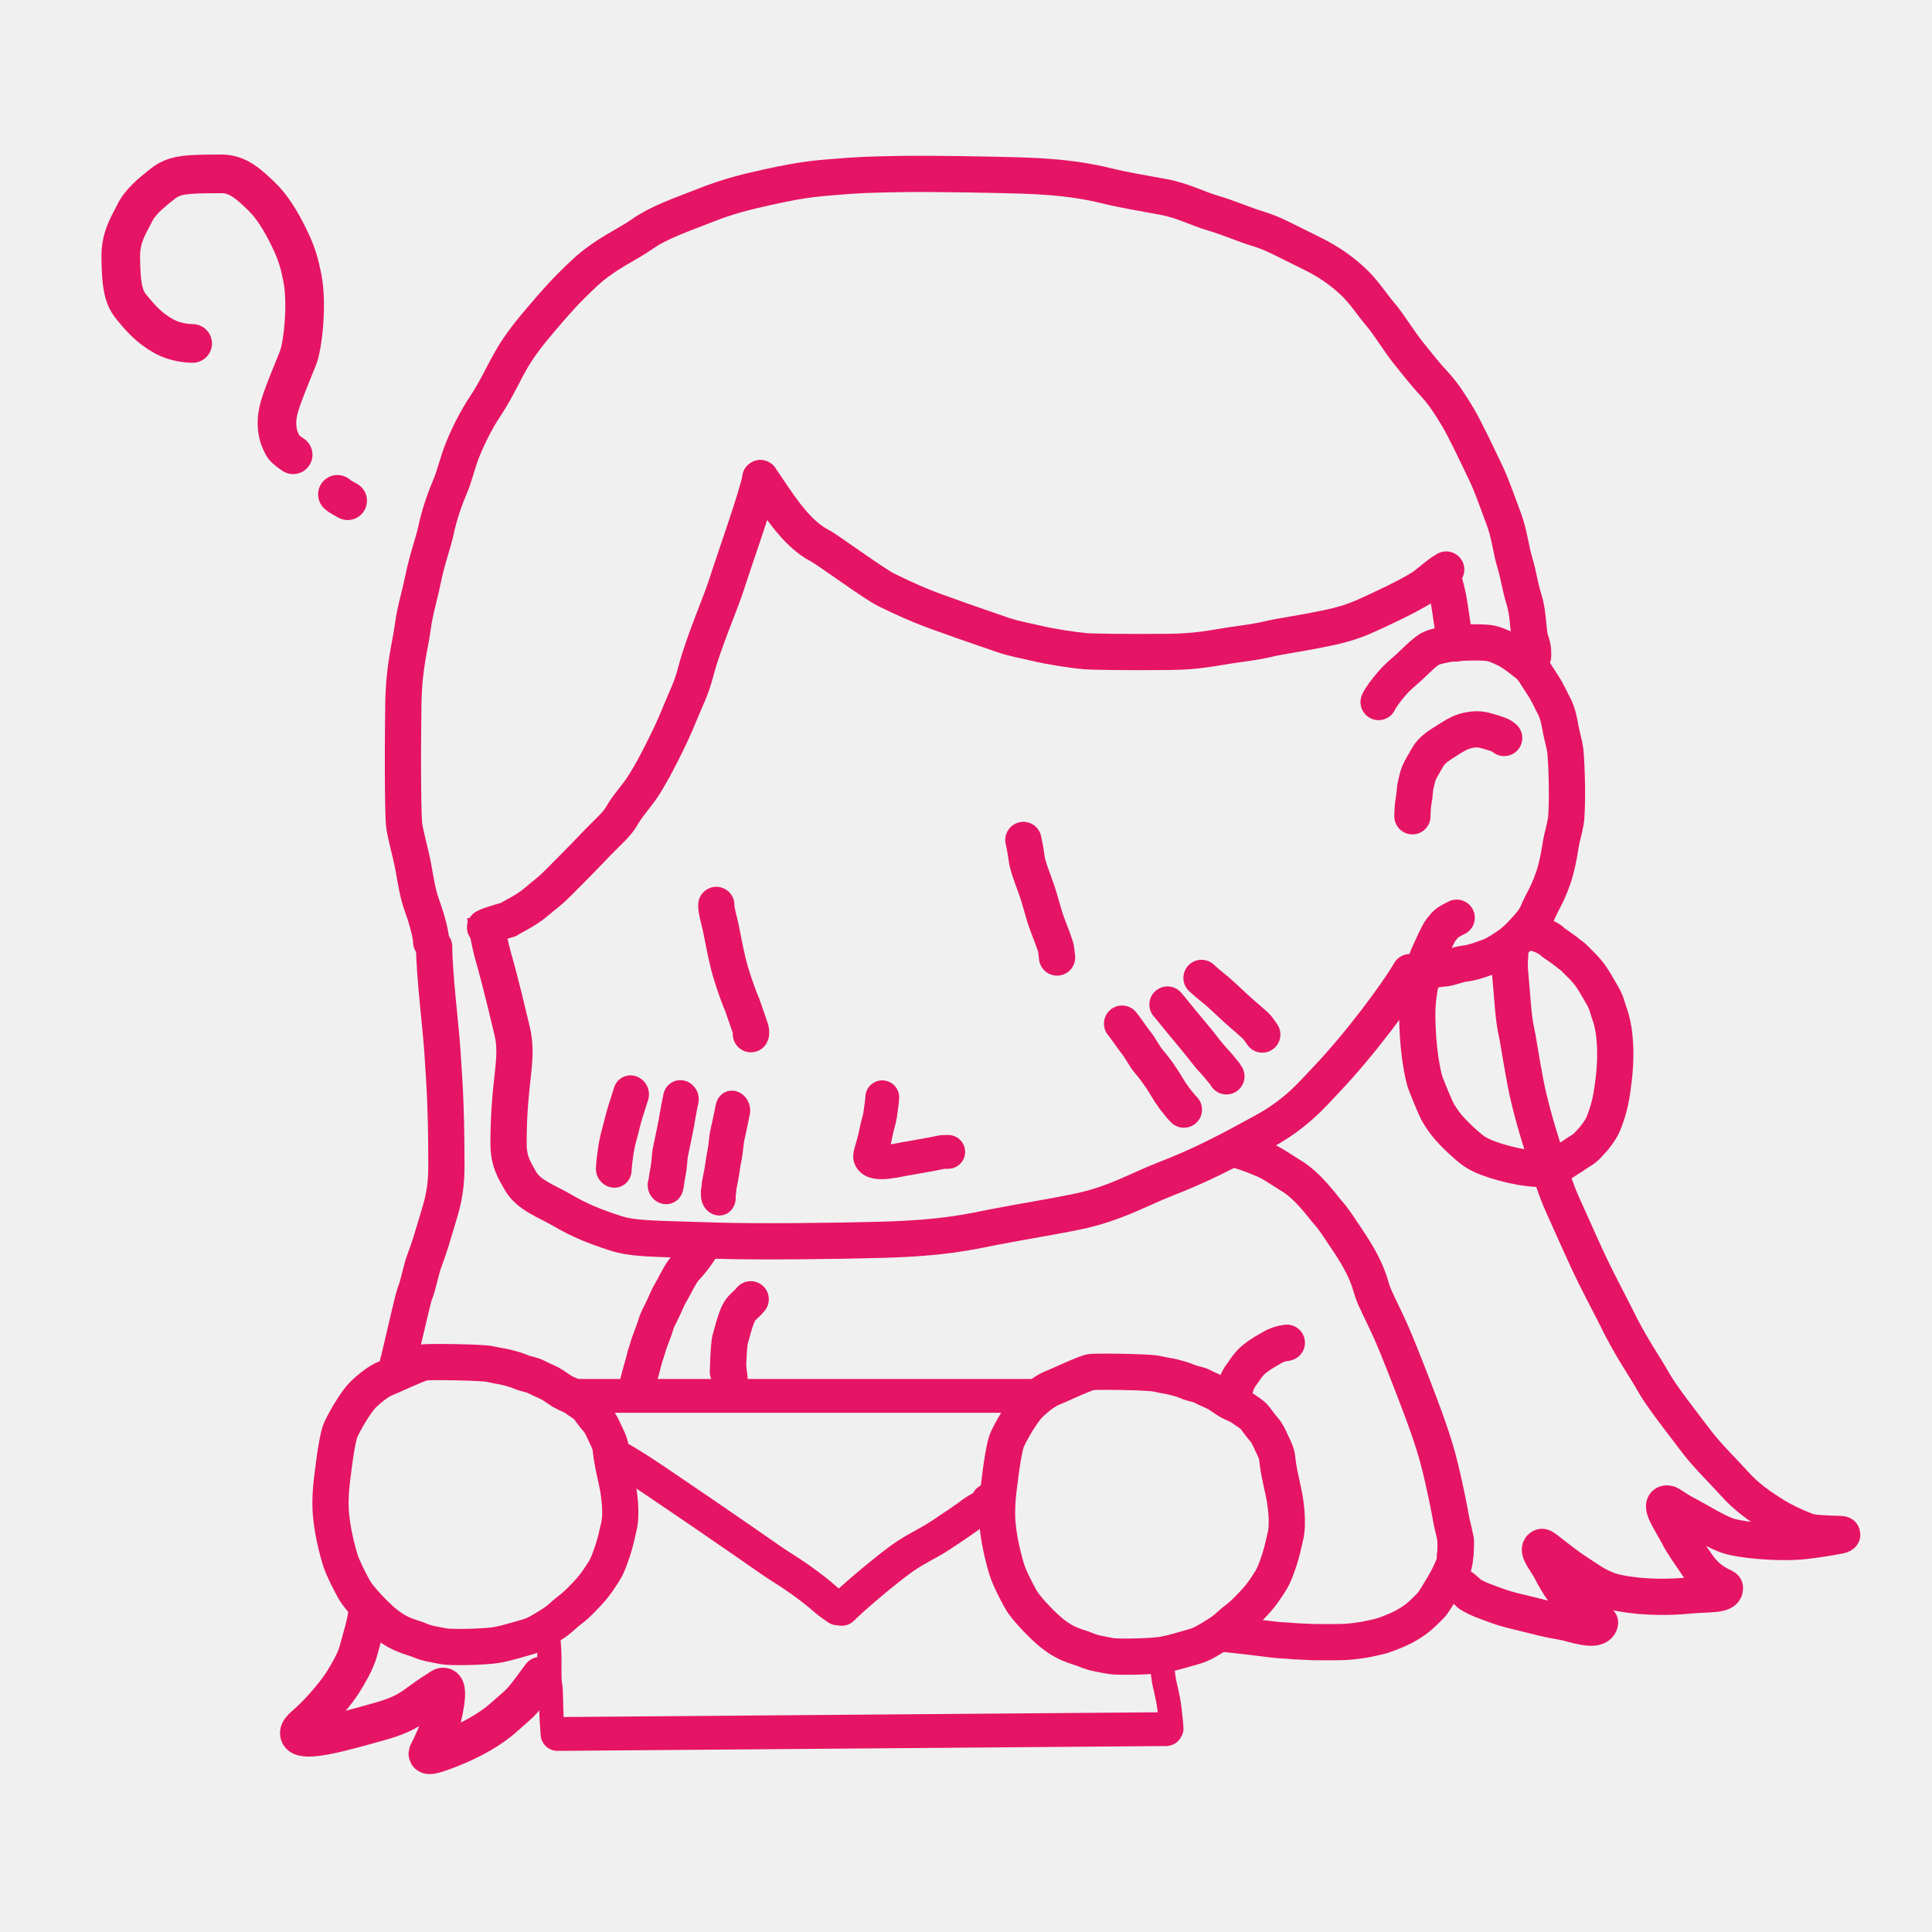
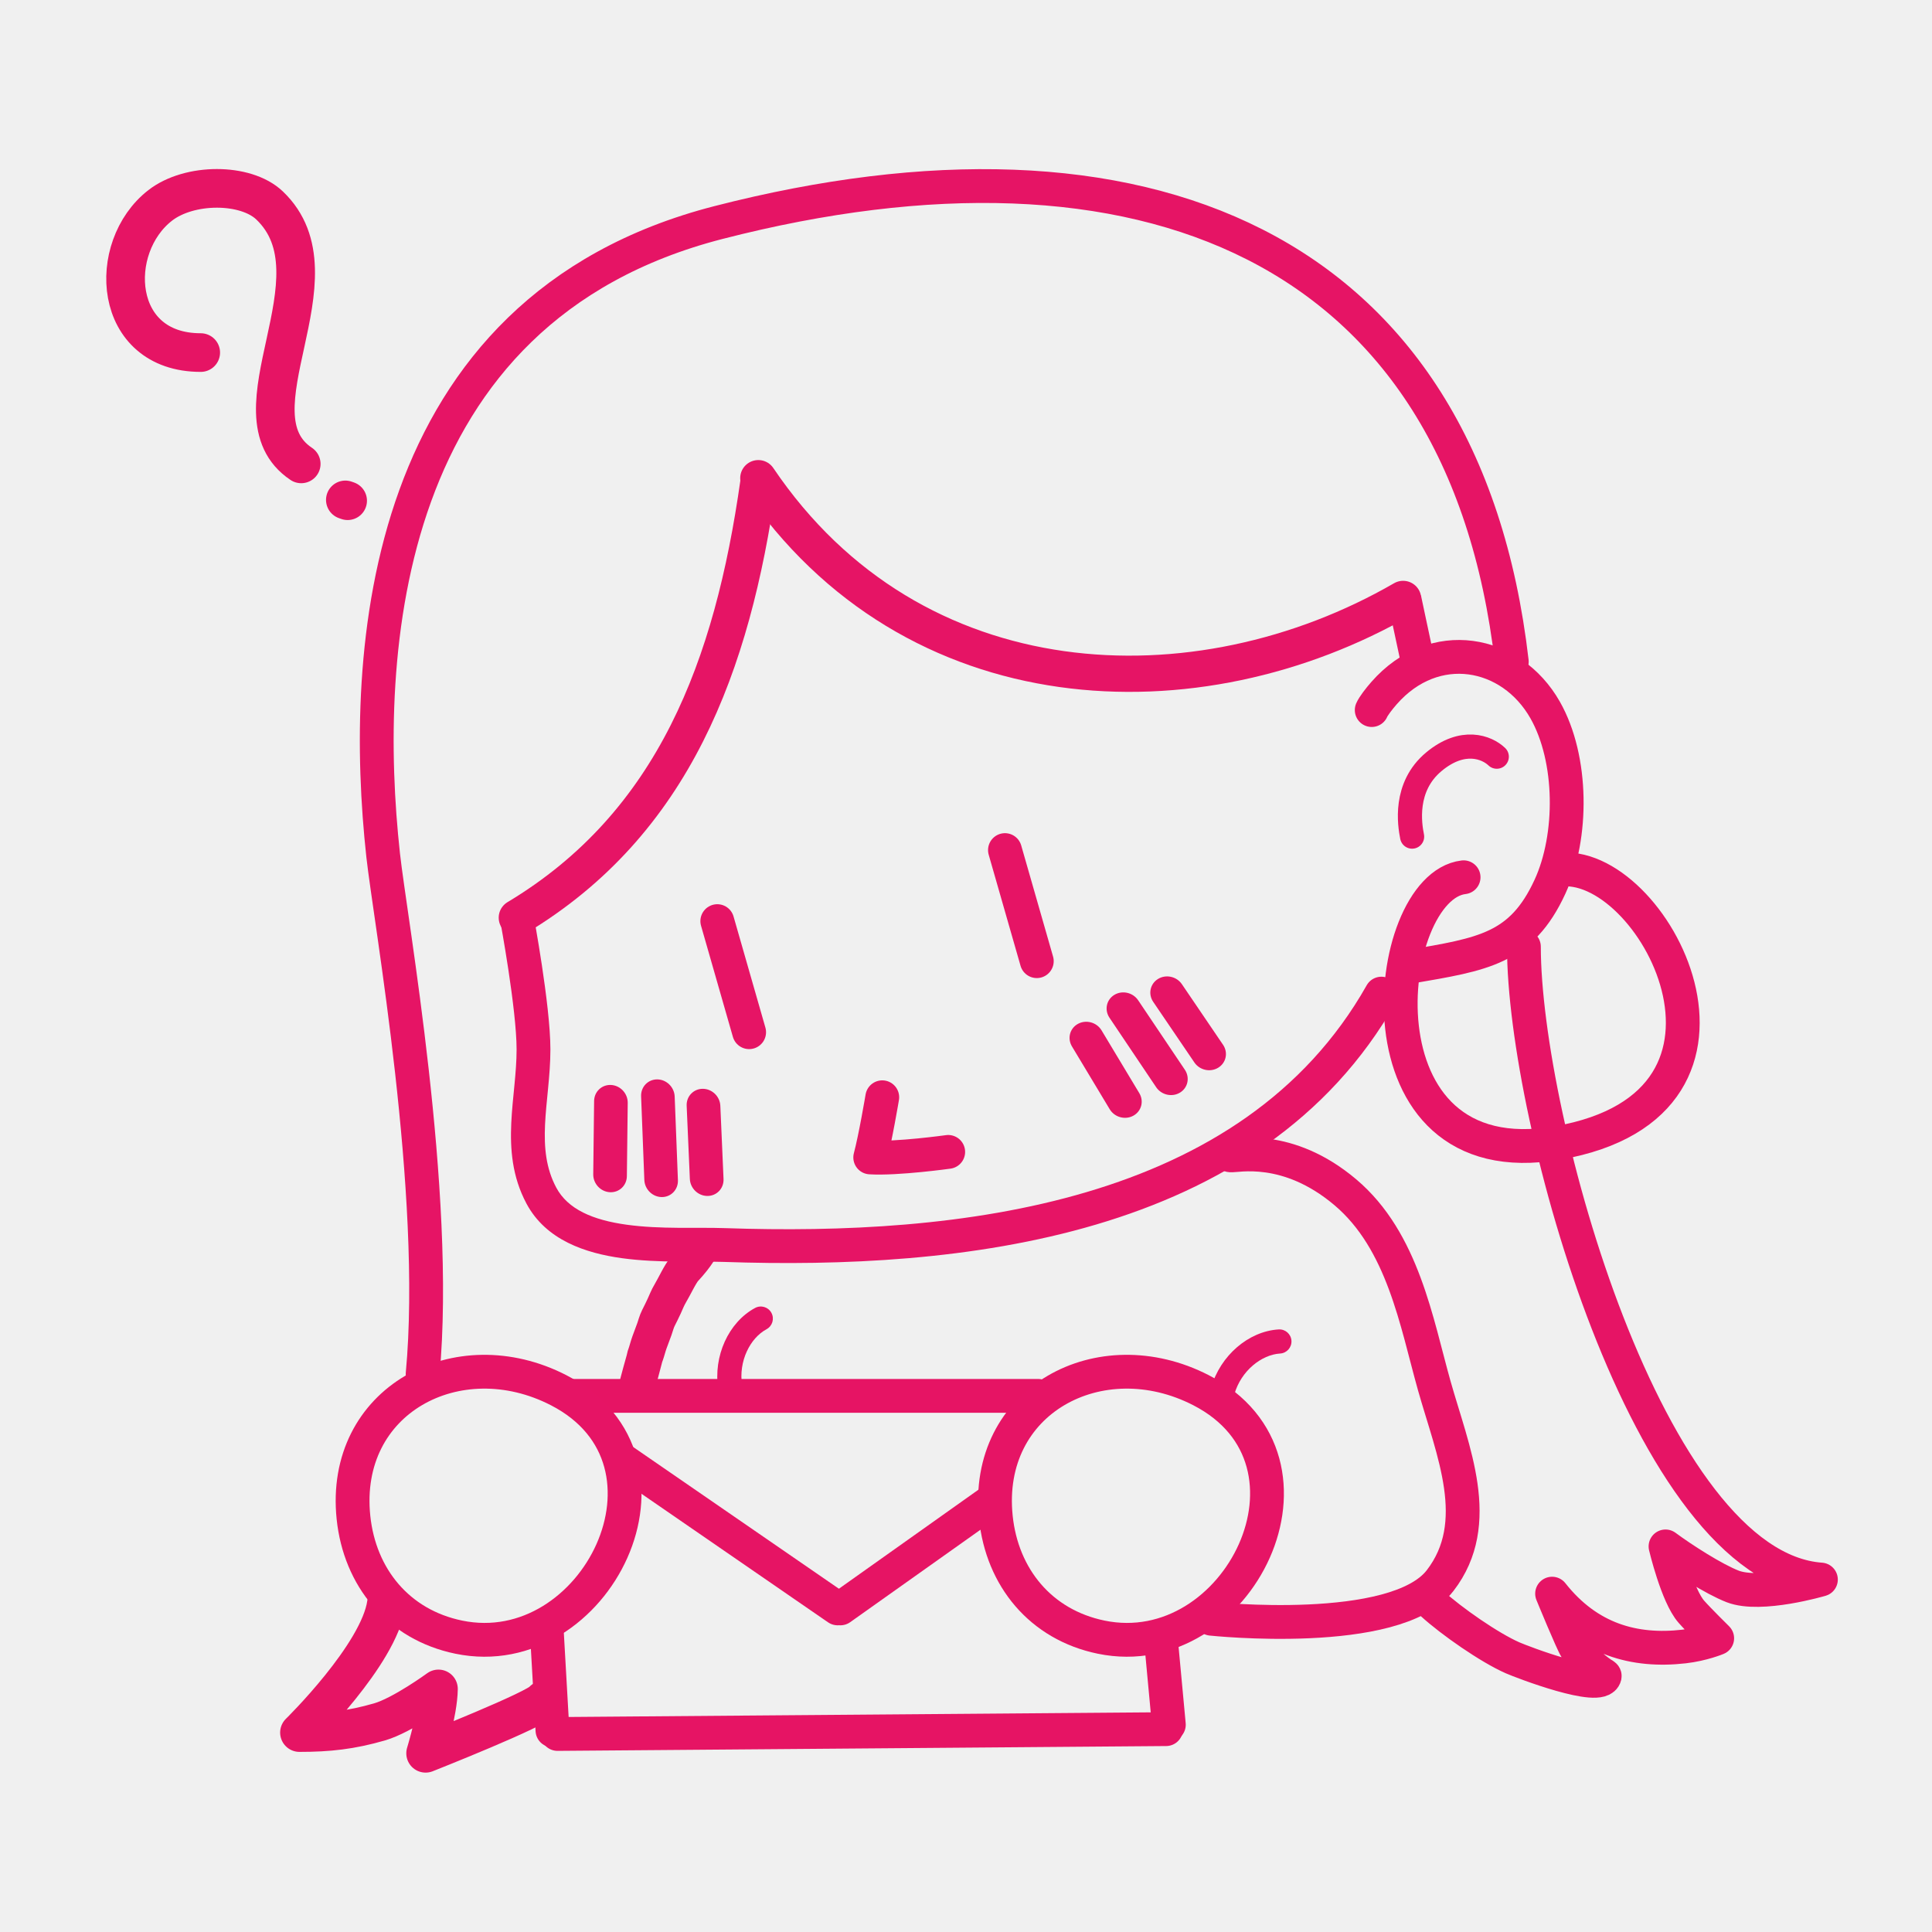
<svg xmlns="http://www.w3.org/2000/svg" width="400" height="400" viewBox="0 0 400 400" fill="none">
  <g clip-path="url(#clip0_126_503)">
-     <path d="M102.173 198.215L105.78 197.189V197.189L102.173 198.215ZM105.974 213.184L109.616 212.29V212.29L105.974 213.184ZM105.286 236.779L109.036 236.781V236.781L105.286 236.779ZM107.695 244.381L104.405 246.181H104.405L107.695 244.381ZM116.572 250.661L118.474 247.429V247.429L116.572 250.661ZM127.351 255.304L126.191 258.87H126.191L127.351 255.304ZM147.882 256.853L147.756 260.601H147.756L147.882 256.853ZM182.563 256.685L182.668 260.434H182.668L182.563 256.685ZM205.917 254.022L206.637 257.702H206.637L205.917 254.022ZM223.076 250.846L223.841 254.518V254.518L223.076 250.846ZM241.188 244.147L242.549 247.641V247.641L241.188 244.147ZM261.621 234.274L263.42 237.563V237.563L261.621 234.274ZM274.664 223.442L277.38 226.027L277.38 226.027L274.664 223.442ZM295.139 203.151C296.179 201.36 295.57 199.065 293.779 198.026C291.988 196.986 289.693 197.595 288.653 199.386L291.896 201.269L295.139 203.151ZM297.764 134.041C298.213 136.063 300.215 137.339 302.237 136.891C304.259 136.442 305.535 134.44 305.086 132.418L301.425 133.23L297.764 134.041ZM299.079 120.628L302.681 119.587V119.587L299.079 120.628ZM100.425 189.588L96.715 190.131C97.174 193.268 97.753 196.385 98.566 199.242L102.173 198.215L105.78 197.189C105.094 194.778 104.571 192.021 104.136 189.045L100.425 189.588ZM102.173 198.215L98.566 199.242C100.214 205.032 101.277 209.787 102.332 214.079L105.974 213.184L109.616 212.29C108.6 208.158 107.478 203.154 105.78 197.189L102.173 198.215ZM105.974 213.184L102.332 214.079C102.937 216.541 102.837 218.459 102.481 221.792C102.119 225.174 101.538 229.695 101.536 236.778L105.286 236.779L109.036 236.781C109.038 230.153 109.572 226.01 109.938 222.59C110.309 219.121 110.551 216.097 109.616 212.29L105.974 213.184ZM105.286 236.779L101.536 236.778C101.534 241.759 103.475 244.481 104.405 246.181L107.695 244.381L110.984 242.581C109.85 240.507 109.035 239.503 109.036 236.781L105.286 236.779ZM107.695 244.381L104.405 246.181C105.734 248.612 107.801 250.111 109.605 251.173C110.511 251.707 111.459 252.19 112.295 252.618C113.166 253.064 113.938 253.462 114.67 253.893L116.572 250.661L118.474 247.429C117.524 246.87 116.558 246.375 115.714 245.943C114.835 245.493 114.092 245.112 113.412 244.711C112.042 243.904 111.352 243.253 110.984 242.581L107.695 244.381ZM116.572 250.661L114.67 253.893C118.496 256.145 122.094 257.537 126.191 258.87L127.351 255.304L128.511 251.738C124.67 250.488 121.642 249.294 118.474 247.429L116.572 250.661ZM127.351 255.304L126.191 258.87C128.56 259.641 130.867 259.946 134.053 260.131C137.166 260.312 141.464 260.39 147.756 260.601L147.882 256.853L148.007 253.105C141.526 252.888 137.483 252.818 134.487 252.644C131.563 252.474 129.991 252.219 128.511 251.738L127.351 255.304ZM147.882 256.853L147.756 260.601C156.857 260.906 173.52 260.689 182.668 260.434L182.563 256.685L182.458 252.937C173.345 253.191 156.869 253.402 148.007 253.105L147.882 256.853ZM182.563 256.685L182.668 260.434C195.97 260.062 201.321 258.744 206.637 257.702L205.917 254.022L205.196 250.342C199.982 251.363 195.123 252.583 182.458 252.937L182.563 256.685ZM205.917 254.022L206.637 257.702C211.842 256.683 218.596 255.61 223.841 254.518L223.076 250.846L222.312 247.175C216.86 248.31 211.077 249.19 205.196 250.342L205.917 254.022ZM223.076 250.846L223.841 254.518C232.017 252.815 237.676 249.54 242.549 247.641L241.188 244.147L239.826 240.653C233.651 243.059 229.713 245.634 222.312 247.175L223.076 250.846ZM241.188 244.147L242.549 247.641C250.446 244.564 255.541 241.875 263.42 237.563L261.621 234.274L259.821 230.984C252.011 235.257 247.259 237.757 239.826 240.653L241.188 244.147ZM261.621 234.274L263.42 237.563C270.915 233.463 274.539 229.012 277.38 226.027L274.664 223.442L271.947 220.856C268.905 224.053 266.094 227.552 259.821 230.984L261.621 234.274ZM274.664 223.442L277.38 226.027C284.488 218.559 292.36 207.94 295.139 203.151L291.896 201.269L288.653 199.386C286.216 203.584 278.721 213.739 271.947 220.856L274.664 223.442ZM301.425 133.23L305.086 132.418C304.569 130.084 304.326 128.21 304.031 126.188C303.738 124.176 303.399 122.072 302.681 119.587L299.079 120.628L295.476 121.669C296.049 123.651 296.33 125.348 296.61 127.27C296.888 129.183 297.173 131.376 297.764 134.041L301.425 133.23ZM299.079 120.628L302.681 119.587C302.314 118.317 301.925 117.066 301.524 115.838L297.959 117L294.394 118.162C294.773 119.326 295.137 120.495 295.476 121.669L299.079 120.628Z" fill="#E61465" />
-     <path d="M148.304 187.353C148.27 188.536 148.86 190.356 149.233 192.096C149.62 193.902 150.109 196.741 150.771 199.437C151.366 201.862 152.547 205.418 153.667 208.037C154.312 209.961 154.937 211.619 155.424 213.125C155.515 213.529 155.564 213.961 155.466 214.12" stroke-width="7.5" stroke-linecap="round" stroke-linejoin="round" stroke="#E61465" />
-     <path d="M211.878 173.904C211.938 174.332 212.319 175.756 212.563 177.77C212.714 179.022 213.381 180.819 214.294 183.311C215.576 186.812 215.885 188.909 216.921 191.608C217.803 193.903 218.2 194.977 218.539 196.009C218.609 196.258 218.652 196.525 218.692 196.822C218.732 197.119 218.767 197.437 218.856 198.247L218.856 198.247" stroke-width="7.5" stroke-linecap="round" stroke-linejoin="round" stroke="#E61465" />
-     <path d="M157.425 99C160.652 103.603 164.443 110.238 169.717 112.968C171.464 113.873 180.819 120.802 183.485 122.119C190.931 125.797 194.654 126.871 196.65 127.621C199.513 128.696 204.682 130.409 207.423 131.385C209.82 132.239 212.316 132.64 214.435 133.153C217.652 133.933 222.197 134.593 224.785 134.828C225.872 134.927 232.496 135.061 242.139 134.969C247.908 134.914 251.271 134.135 254.662 133.622C257.231 133.233 260.023 132.925 262.523 132.321C265.178 131.68 267.838 131.435 274.643 130.048C279.664 129.024 281.954 127.904 285.055 126.469C290.496 123.951 292.682 122.699 294.382 121.677L295.511 120.84C295.89 120.56 297.912 118.758 299.425 117.915" stroke-width="7.5" stroke-linecap="round" stroke-linejoin="round" stroke="#E61465" />
-     <path d="M157.425 99C156.989 102.073 151.347 118.014 150.5 120.789C149.395 124.408 145.613 133.041 144.108 138.857C143.102 142.739 142.044 144.538 140.911 147.36C139.535 150.789 138.299 153.319 136.929 156.012L136.876 156.116C135.962 157.913 135.061 159.683 133.444 162.31C132.005 164.646 130.002 166.685 128.777 168.848C127.691 170.762 125.857 172.232 123.831 174.349C121.758 176.515 119.822 178.534 115.545 182.804C113.433 184.912 112.922 185.082 111.079 186.686C108.768 188.665 105.972 189.843 105.22 190.406C105.22 190.406 101.375 191.43 100.425 192" stroke-width="7.5" stroke-linecap="round" stroke-linejoin="round" stroke="#E61465" />
-     <path d="M285.425 145.347C285.788 144.483 287.008 142.869 288.107 141.594C289.437 140.051 290.609 139.142 291.65 138.207C292.72 137.246 294.086 135.791 295.495 134.728C296.594 133.899 297.936 133.734 299.311 133.422C300.57 133.136 304.926 132.862 307.768 133.078C309.033 133.174 310.33 133.667 311.919 134.474C313.338 135.194 314.909 136.458 316.286 137.547C317.384 138.416 318.027 139.749 319.369 141.768C320.504 143.475 321.02 144.844 321.661 145.995C322.603 147.686 322.914 149.813 323.159 151.12C323.419 152.511 323.892 153.976 324.075 155.374C324.252 156.735 324.625 163.979 324.291 169.069C324.188 170.639 323.713 172.112 323.374 173.637C323.084 174.945 322.918 176.462 322.52 178.294C321.966 180.851 321.332 182.671 320.446 184.631C319.72 186.238 318.95 187.457 318.339 188.949C317.705 190.495 316.752 191.497 315.41 192.956C314.446 194.005 313.396 195.038 312.144 195.878C310.707 196.842 309.367 197.71 308.083 198.147C306.469 198.697 305.153 199.264 303.201 199.514C301.788 199.695 300.574 200.259 299.321 200.477C297.945 200.571 296.727 200.818 295.505 201.129C295.198 201.253 294.896 201.437 293.851 202" stroke-width="7.5" stroke-linecap="round" stroke-linejoin="round" stroke="#E61465" />
-     <path d="M292.425 169C292.425 168.326 292.492 166.68 292.712 165.57C292.95 164.372 292.899 163.209 293.119 162.456C293.324 161.754 293.407 160.955 293.795 160.024C294.131 159.22 294.892 157.988 295.572 156.787C296.422 155.287 297.668 154.481 300.526 152.71C301.641 152.02 302.582 151.508 303.984 151.202C306.561 150.641 307.761 151.396 309.016 151.666C309.724 151.896 310.306 152.113 310.694 152.274C310.882 152.363 311.049 152.469 311.425 152.794" stroke-width="7.5" stroke-linecap="round" stroke-linejoin="round" stroke="#E61465" />
-     <path d="M301.593 190C301.369 190.081 300.876 190.367 300.086 190.806C299.254 191.269 298.719 192.083 298.297 192.576C298.178 192.715 298.041 192.922 297.612 193.776C297.183 194.629 296.471 196.128 296.063 197.032C295.334 198.65 295.02 199.53 294.619 201.205C294.263 202.694 293.972 204.07 293.796 205.361C293.704 206.041 293.58 206.693 293.539 207.467C293.514 207.938 293.417 208.565 293.426 210.185C293.435 211.805 293.537 214.398 293.762 216.696C293.987 218.993 294.333 220.918 294.582 222.142C294.929 223.842 295.243 224.575 295.458 225.076C295.643 225.503 296.184 226.959 297.148 229.166C297.577 230.148 297.99 230.805 298.504 231.575C299.018 232.344 299.649 233.195 300.666 234.271C301.682 235.348 303.065 236.624 304.022 237.433C304.979 238.242 305.467 238.546 306.034 238.855C306.601 239.163 307.231 239.467 308.136 239.806C309.04 240.145 310.2 240.509 311.387 240.829C312.574 241.148 313.754 241.411 314.881 241.608C316.007 241.804 317.045 241.926 317.834 241.978C319.128 242.064 320.163 241.888 321.32 241.543C323.829 240.793 324.276 240.13 325.025 239.72C325.653 239.377 326.309 238.821 327.233 238.279C328.51 237.529 328.98 236.754 329.475 236.283C329.737 236.034 330.396 235.265 331.36 233.807C331.872 233.031 332.202 232.045 332.523 231.129C333.137 229.379 333.401 228.081 333.524 227.356C333.578 227.034 333.647 226.813 333.81 225.705C333.974 224.598 334.238 222.613 334.354 220.689C334.47 218.765 334.429 216.962 334.337 215.649C334.191 213.557 333.956 212.631 333.865 212.152C333.56 210.56 333.177 209.871 332.756 208.4C332.34 206.947 331.741 206.089 331.337 205.368C330.737 204.294 330.015 203.079 329.407 202.188C328.508 200.868 327.342 199.783 326.992 199.433C326.591 199.034 326.19 198.615 325.811 198.247C325.424 197.872 324.959 197.612 324.567 197.265C324.125 196.872 323.541 196.528 323.16 196.221C322.794 195.926 322.349 195.648 321.896 195.352C321.536 195.115 321.28 194.789 320.94 194.553C320.589 194.309 320.191 194.154 319.79 193.919C319.403 193.693 318.958 193.561 318.547 193.377C318.115 193.233 317.623 193.192 317.191 193.08C317.087 193.049 316.986 193.029 316.758 193.008" stroke-width="7.5" stroke-linecap="round" stroke-linejoin="round" stroke="#E61465" />
-     <path d="M134.178 227.756C134.815 225.786 133.758 223.601 131.818 222.876C129.878 222.151 127.789 223.161 127.152 225.132L130.665 226.444L134.178 227.756ZM129.369 230.548L125.842 229.282L129.369 230.548ZM128.342 234.435L131.901 235.592V235.592L128.342 234.435ZM127.244 240.147L123.59 239.439C123.58 239.504 123.572 239.569 123.566 239.635L127.244 240.147ZM127.116 241.443L123.442 240.884C123.437 240.933 123.432 240.981 123.429 241.03L127.116 241.443ZM123.397 241.548C123.172 243.626 124.634 245.557 126.664 245.862C128.693 246.167 130.521 244.731 130.747 242.653L127.072 242.101L123.397 241.548ZM130.665 226.444L127.152 225.132C127.001 225.6 126.504 227.139 125.842 229.282L129.369 230.548L132.897 231.813C133.545 229.715 134.031 228.211 134.178 227.756L130.665 226.444ZM129.369 230.548L125.842 229.282C125.49 230.421 125.116 232.071 124.783 233.277L128.342 234.435L131.901 235.592C132.462 233.565 132.529 233.005 132.897 231.813L129.369 230.548ZM128.342 234.435L124.783 233.277C123.816 236.777 123.772 238.225 123.59 239.439L127.244 240.147L130.899 240.854C131.14 239.245 131.094 238.512 131.901 235.592L128.342 234.435ZM127.244 240.147L123.566 239.635C123.509 240.211 123.478 240.559 123.442 240.884L127.116 241.443L130.79 242.002C130.833 241.614 130.874 241.163 130.923 240.658L127.244 240.147ZM127.116 241.443L123.429 241.03C123.422 241.123 123.418 241.205 123.415 241.262C123.411 241.336 123.411 241.352 123.409 241.399C123.406 241.458 123.403 241.499 123.397 241.548L127.072 242.101L130.747 242.653C130.773 242.412 130.785 242.216 130.793 242.065C130.796 242.006 130.8 241.923 130.801 241.902C130.803 241.864 130.803 241.855 130.803 241.857L127.116 241.443Z" fill="#E61465" />
-     <path d="M144.585 228.409C145.03 226.376 143.777 224.296 141.787 223.762C139.796 223.228 137.821 224.444 137.376 226.477L140.981 227.443L144.585 228.409ZM140.31 230.918L136.661 230.187V230.187L140.31 230.918ZM138.785 238.616L135.168 237.708L135.168 237.708L138.785 238.616ZM138.407 241.946L142.035 242.793C142.036 242.787 142.038 242.78 142.039 242.774L138.407 241.946ZM137.911 245.029L141.543 245.858C141.552 245.812 141.559 245.765 141.566 245.718L137.911 245.029ZM134.283 244.166C133.635 246.133 134.678 248.328 136.612 249.069C138.546 249.809 140.639 248.815 141.287 246.848L137.785 245.507L134.283 244.166ZM140.981 227.443L137.376 226.477C137.194 227.312 136.855 228.933 136.661 230.187L140.31 230.918L143.958 231.649C144.112 230.645 144.408 229.219 144.585 228.409L140.981 227.443ZM140.31 230.918L136.661 230.187C136.356 232.168 135.621 235.472 135.168 237.708L138.785 238.616L142.401 239.525C142.796 237.578 143.616 233.867 143.958 231.649L140.31 230.918ZM138.785 238.616L135.168 237.708C135.02 238.438 134.967 239.228 134.93 239.71C134.885 240.287 134.848 240.713 134.775 241.118L138.407 241.946L142.039 242.774C142.19 241.936 142.251 241.146 142.293 240.592C142.344 239.944 142.368 239.691 142.401 239.525L138.785 238.616ZM138.407 241.946L134.778 241.098C134.526 242.458 134.375 243.516 134.257 244.34L137.911 245.029L141.566 245.718C141.682 244.908 141.814 243.985 142.035 242.793L138.407 241.946ZM137.911 245.029L134.28 244.199C134.284 244.177 134.287 244.16 134.289 244.15C134.292 244.14 134.293 244.133 134.294 244.13C134.294 244.128 134.295 244.127 134.294 244.129C134.294 244.13 134.293 244.133 134.292 244.137C134.29 244.144 134.288 244.152 134.286 244.157C134.285 244.16 134.284 244.162 134.284 244.162C134.284 244.163 134.284 244.163 134.283 244.166L137.785 245.507L141.287 246.848C141.298 246.815 141.453 246.359 141.543 245.858L137.911 245.029Z" fill="#E61465" />
-     <path d="M155.227 230.79C155.674 228.723 154.466 226.562 152.531 225.964C150.595 225.366 148.663 226.557 148.216 228.624L151.722 229.707L155.227 230.79ZM150.727 234.401L147.249 233.201L150.727 234.401ZM150.232 237.713L146.659 237.052L146.659 237.052L150.232 237.713ZM149.661 241.122L153.232 241.81L149.661 241.122ZM148.874 245.582L145.349 244.593C145.302 244.839 145.278 245.09 145.277 245.343L148.874 245.582ZM148.752 246.712L145.272 245.517C145.264 245.551 145.256 245.585 145.248 245.619L148.752 246.712ZM145.151 247.936C145.347 250.086 147.109 251.752 149.086 251.657C151.063 251.562 152.507 249.742 152.31 247.592L148.73 247.764L145.151 247.936ZM151.722 229.707L148.216 228.624C147.865 230.252 147.53 232.068 147.249 233.201L150.727 234.401L154.206 235.601C154.515 234.354 154.968 231.989 155.227 230.79L151.722 229.707ZM150.727 234.401L147.249 233.201C146.886 234.669 146.769 236.034 146.659 237.052L150.232 237.713L153.806 238.375C153.94 237.134 154.004 236.416 154.206 235.601L150.727 234.401ZM150.232 237.713L146.659 237.052C146.609 237.517 146.522 237.993 146.412 238.559C146.317 239.047 146.167 239.773 146.091 240.434L149.661 241.122L153.232 241.81C153.262 241.551 153.327 241.224 153.455 240.564C153.569 239.982 153.715 239.214 153.806 238.375L150.232 237.713ZM149.661 241.122L146.091 240.434C145.954 241.63 145.604 243.26 145.349 244.593L148.874 245.582L152.398 246.57C152.591 245.561 153.048 243.408 153.232 241.81L149.661 241.122ZM148.874 245.582L145.277 245.343C145.276 245.464 145.271 245.514 145.27 245.527C145.269 245.533 145.269 245.532 145.27 245.527C145.271 245.522 145.272 245.518 145.272 245.517L148.752 246.712L152.231 247.908C152.422 247.134 152.468 246.444 152.471 245.82L148.874 245.582ZM148.752 246.712L145.248 245.619C145.099 246.302 145.061 246.957 145.151 247.936L148.73 247.764L152.31 247.592C152.301 247.492 152.298 247.438 152.298 247.418C152.297 247.399 152.299 247.423 152.296 247.476C152.293 247.536 152.287 247.609 152.275 247.69C152.264 247.767 152.252 247.82 152.255 247.805L148.752 246.712Z" fill="#E61465" />
-     <path d="M232.311 211.93C233.129 212.912 234.298 214.722 234.977 215.563C236.259 217.149 236.86 218.603 237.847 219.756C240.728 223.12 241.922 225.839 242.737 226.771C242.947 227.149 243.434 227.805 244.131 228.617C244.429 228.983 244.616 229.253 245.116 229.736" stroke-width="7.5" stroke-linecap="round" stroke-linejoin="round" stroke="#E61465" />
-     <path d="M241.712 207.978C242.45 208.814 243.667 210.377 244.503 211.38C246.434 213.696 248.033 215.588 249.638 217.672C250.929 219.349 252.009 220.291 252.617 221.162C252.911 221.509 253.227 221.852 253.53 222.241C253.673 222.439 253.794 222.638 253.919 222.843" stroke-width="7.5" stroke-linecap="round" stroke-linejoin="round" stroke="#E61465" />
-     <path d="M248.755 202.464C249.053 202.713 249.878 203.52 251.084 204.455C252.458 205.521 254.142 207.182 255.656 208.576C258.049 210.781 259.642 211.951 260.408 212.863C260.581 213.097 260.703 213.292 260.847 213.487C260.99 213.681 261.152 213.869 261.344 214.19" stroke-width="7.5" stroke-linecap="round" stroke-linejoin="round" stroke="#E61465" />
-     <path d="M155.425 269C153.225 271.57 153.09 270.028 151.159 277.364C150.771 278.837 150.655 286.578 150.735 283.299C150.754 282.5 151.187 286.736 151.159 287" stroke-width="7.5" stroke-linecap="round" stroke-linejoin="round" stroke="#E61465" />
-     <path d="M255.425 238C256.506 238.077 259.126 238.999 261.654 240.087C263.631 240.938 265.257 242.177 267.31 243.416C270.945 245.609 273.783 249.765 274.907 251.006C276.191 252.423 277.423 254.412 278.931 256.649C283.187 262.961 283.545 265.563 284.09 267.19C284.804 269.32 286.181 271.683 288.065 275.945C289.729 279.71 292.48 286.877 294.057 291.049C296.655 297.922 297.644 301.56 298.268 304.166C298.926 306.912 299.811 310.918 300.516 314.89C300.865 316.855 301.795 318.834 301.267 322" stroke-width="7.5" stroke-linecap="round" stroke-linejoin="round" stroke="#E61465" />
-     <path d="M217.587 287.479C216.479 287.984 214.995 289.001 213.145 290.776C212.208 291.676 210.11 294.734 208.572 297.952C208.037 299.073 207.4 302.733 206.726 308.451C206.166 313.2 206.546 315.719 206.621 316.441C206.94 319.52 207.944 323.418 208.467 325.021C209.012 326.694 210.185 329.013 211.313 331.074C211.963 332.263 213.826 334.467 216.248 336.774C220.347 340.678 222.965 340.78 224.819 341.583C226.508 342.316 228.11 342.484 229.814 342.836C231.091 343.099 236.464 343.037 239.728 342.713C241.698 342.518 243.248 342.037 247.208 340.915C249.056 340.392 250.638 339.288 252.037 338.438C253.938 337.284 254.536 336.436 255.734 335.536C256.812 334.727 257.631 334.035 259.725 331.79C261.325 330.076 262.225 328.59 263.003 327.382C263.881 326.016 264.428 324.282 264.926 322.782C265.474 321.128 265.776 319.531 266.125 318.103C266.821 315.257 266.13 310.877 265.828 309.399C265.487 307.73 265.129 306.221 264.929 305.195C264.7 304.023 264.529 302.919 264.429 301.918C264.325 300.877 263.831 299.918 263.282 298.767C262.741 297.632 262.384 296.715 261.66 295.914C260.978 295.159 260.436 294.314 259.811 293.537C259.187 292.76 258.141 292.212 257.265 291.56C256.367 290.891 255.294 290.61 254.419 290.084C253.506 289.537 252.696 288.86 251.772 288.383C250.864 287.915 249.901 287.557 249.025 287.083C248.106 286.585 246.955 286.506 245.904 286.057C244.944 285.646 243.908 285.357 242.908 285.105C241.927 284.859 240.911 284.756 239.911 284.505C238.93 284.258 237.915 284.255 236.79 284.179C235.752 284.109 229.626 283.904 225.977 284.053C224.958 284.095 218.538 287.153 217.587 287.479Z" stroke-width="7.5" stroke-linecap="round" stroke-linejoin="round" stroke="#E61465" />
-     <path d="M79.587 285.479C78.479 285.984 76.995 287.001 75.145 288.776C74.208 289.676 72.11 292.734 70.572 295.952C70.037 297.073 69.4 300.733 68.726 306.451C68.166 311.2 68.546 313.719 68.621 314.441C68.94 317.52 69.944 321.418 70.467 323.021C71.012 324.694 72.185 327.013 73.313 329.074C73.963 330.263 75.826 332.467 78.248 334.774C82.347 338.678 84.965 338.78 86.819 339.583C88.508 340.316 90.11 340.484 91.814 340.836C93.091 341.099 98.464 341.037 101.728 340.713C103.698 340.518 105.248 340.037 109.208 338.915C111.056 338.392 112.638 337.288 114.037 336.438C115.938 335.284 116.536 334.436 117.734 333.536C118.812 332.727 119.631 332.035 121.725 329.79C123.325 328.076 124.225 326.59 125.003 325.382C125.881 324.016 126.428 322.282 126.926 320.782C127.474 319.128 127.776 317.531 128.125 316.103C128.821 313.257 128.13 308.877 127.828 307.399C127.487 305.73 127.129 304.221 126.929 303.195C126.7 302.023 126.529 300.919 126.429 299.918C126.325 298.877 125.831 297.918 125.282 296.767C124.741 295.632 124.384 294.715 123.66 293.914C122.978 293.159 122.436 292.314 121.811 291.537C121.187 290.76 120.141 290.212 119.265 289.56C118.367 288.891 117.294 288.61 116.419 288.084C115.506 287.537 114.696 286.86 113.772 286.383C112.864 285.915 111.901 285.557 111.025 285.083C110.106 284.585 108.955 284.506 107.904 284.057C106.944 283.646 105.908 283.357 104.908 283.105C103.927 282.859 102.911 282.756 101.911 282.505C100.93 282.258 99.915 282.255 98.79 282.179C97.752 282.109 91.626 281.904 87.977 282.053C86.958 282.095 80.538 285.153 79.587 285.479Z" stroke-width="7.5" stroke-linecap="round" stroke-linejoin="round" stroke="#E61465" />
-     <path d="M253.396 338.23C254.214 338.361 254.931 338.435 255.511 338.486C256.078 338.536 256.835 338.665 257.468 338.703C258.102 338.742 258.768 338.869 259.463 338.946C260.752 339.09 261.318 339.176 261.911 339.241C262.994 339.359 264.279 339.585 266.053 339.649C266.986 339.683 268.038 339.842 269.131 339.854C269.944 339.864 270.489 339.944 271.958 339.982C273.223 340.015 275.544 339.995 276.982 339.982C279.738 339.958 280.969 339.688 281.783 339.586C282.764 339.464 283.418 339.28 285.294 338.884C286.469 338.636 288.455 337.827 289.537 337.336C290.001 337.126 290.935 336.699 292.072 335.97C292.934 335.417 293.362 335.087 293.889 334.627C294.901 333.745 295.397 333.221 296.271 332.34C296.712 331.895 297.657 330.342 299.008 328.057C299.958 326.45 300.445 325.245 300.856 324.352C301.477 323.006 301.309 319.716 301.425 319" stroke-width="7.5" stroke-linecap="round" stroke-linejoin="round" stroke="#E61465" />
-     <path d="M255.425 289C255.425 288.755 255.604 287.591 256.04 286.4C256.317 285.642 256.807 284.844 257.287 284.257C257.538 283.95 257.857 283.335 258.65 282.398C259.8 281.039 261.905 279.825 263.783 278.777C264.737 278.34 265.221 278.216 265.7 278.124C265.942 278.092 266.18 278.092 266.425 278" stroke-width="7.5" stroke-linecap="round" stroke-linejoin="round" stroke="#E61465" />
+     <path d="M157 99C189.035 146.431 247.884 148.622 290.5 124" stroke-width="7.5" stroke-linecap="round" stroke-linejoin="round" stroke="#E61465" />
+     <path d="M157 100C151.648 137.718 139.582 170.46 107 190" stroke-width="7.5" stroke-linecap="round" stroke-linejoin="round" stroke="#E61465" />
    <path d="M145.425 258C144.681 258.701 144.591 259.617 141.702 262.76C140.867 263.668 139.575 266.449 138.767 267.793C138.241 268.668 137.891 269.593 137.527 270.391C137.151 271.219 136.707 272.096 136.307 272.894C135.936 273.633 135.753 274.41 135.486 275.17C135.22 275.93 134.84 276.911 134.475 277.9C134.152 278.778 133.961 279.645 133.655 280.499C133.579 280.709 133.503 280.896 133.464 281.143C133.425 281.39 131.925 286.69 131.925 287" stroke-width="7.5" stroke-linecap="round" stroke-linejoin="round" stroke="#E61465" />
-     <path d="M89.889 196C89.889 201.875 91.408 213.833 91.635 218.251C91.84 222.252 92.422 227.147 92.425 241.64C92.427 246.752 91.415 249.849 90.512 252.815C89.671 255.578 88.934 258.237 87.922 260.869C87.062 263.105 86.752 265.683 85.836 267.972C85.425 269 82.65 281.493 82.425 282" stroke-width="7.5" stroke-linecap="round" stroke-linejoin="round" stroke="#E61465" />
-     <path d="M89.26 195C89.26 193.65 88.525 190.701 87.409 187.611C86.398 184.817 86.047 182.065 85.552 179.409C85.03 176.611 84.192 173.925 83.697 171.023C83.475 169.725 83.324 160.066 83.507 145.888C83.61 137.975 84.927 133.856 85.487 129.649C85.914 126.437 86.908 123.237 87.525 120.214C88.515 115.37 89.631 112.752 90.308 109.607C90.992 106.43 92.102 103.258 93.213 100.662C94.228 98.291 94.699 95.732 95.871 92.894C97.149 89.8 98.653 86.852 100.444 84.139C102.958 80.326 104.219 77.233 106.194 73.903C107.7 71.365 109.776 68.723 112.314 65.763C115.156 62.448 116.951 60.332 121.025 56.517C125.231 52.578 130.181 50.468 132.841 48.553C136.409 45.985 141.549 44.304 145.882 42.57C150.903 40.562 155.031 39.612 159.234 38.684C167.079 36.951 169.878 36.897 173.523 36.584C177.426 36.249 179.406 36.153 186.518 36.029C192.894 35.918 204.893 36.149 211.38 36.334C220.987 36.608 226.144 37.755 228.93 38.43C232.795 39.367 236.532 39.975 240.858 40.772C244.888 41.515 247.907 43.179 251.066 44.102C254.412 45.08 257.553 46.502 260.837 47.495C263.644 48.344 266.465 49.957 271.401 52.36C275.116 54.169 277.84 56.121 280.255 58.404C282.417 60.447 284.028 63.025 285.822 65.127C287.69 67.316 289.467 70.425 291.695 73.202C293.574 75.544 295.277 77.706 297.015 79.556C298.877 81.539 300.478 84.115 301.776 86.277C303.296 88.808 305.783 94.082 307.651 97.991C308.79 100.373 309.872 103.472 311.361 107.483C312.531 110.631 312.847 113.958 313.65 116.553C314.399 118.972 314.702 121.483 315.505 124.014C316.363 126.716 316.312 129.497 316.743 132.093C316.928 132.712 317.173 133.323 317.299 133.943C317.425 134.562 317.425 135.173 317.425 135.802" stroke-width="7.5" stroke-linecap="round" stroke-linejoin="round" stroke="#E61465" />
-     <path d="M312.693 197C312.693 198.338 312.424 199.025 312.693 201.896C313.095 206.194 313.313 210.668 313.889 213.225C314.358 215.304 314.553 217.298 315.839 224.176C316.239 226.314 317.207 230.525 319.025 236.341C320.727 241.786 322.006 246.127 323.424 249.219C324.812 252.248 326.611 256.415 328.565 260.625C331.085 266.054 333.364 270.132 334.422 272.314C337.763 279.205 340.447 282.741 342.235 285.978C343.851 288.906 347.804 293.927 351.323 298.555C353.578 301.521 357.131 304.957 359.001 307.067C361.745 310.164 364.755 312.119 367.342 313.742C368.897 314.718 371.239 315.885 374.038 316.967C375.282 317.448 378.064 317.507 380.994 317.596C381.821 317.621 381.29 317.862 380.799 317.953C378.56 318.37 375.349 318.936 372.373 319.163C367.654 319.523 360.528 318.856 357.866 318.003C355.3 317.181 351.675 314.837 348.812 313.348C346.814 312.308 345.792 311.331 345.26 311.283C343.099 311.087 346.314 315.616 347.47 317.902C348.396 319.731 349.774 321.617 351.196 323.722C352.619 325.83 354.033 327.081 356.161 328.204C356.676 328.476 357.137 328.607 357.143 328.787C357.201 330.343 353.783 329.95 349.501 330.356C341.753 331.09 335.419 330.047 333.338 329.332C330.472 328.348 328.677 326.915 326.454 325.483C324.114 323.975 321.847 322.085 320.063 320.735C319.706 320.465 319.355 320.199 319.174 320.284C317.968 320.847 320.143 323.229 321.119 325.155C322.295 327.479 323.422 329.139 324.667 330.709C326.332 332.81 328.655 334.426 330.432 335.457C330.865 335.708 331.317 335.86 331.28 335.996C330.673 338.204 325.658 336.134 323.394 335.775C320.607 335.334 318.296 334.705 316.117 334.164C314.315 333.716 312.174 333.27 310.084 332.509C307.624 331.612 305.87 331.03 304.315 330.048C303.914 329.69 303.475 329.246 303.029 328.885C302.583 328.524 302.144 328.258 301.425 327.715" stroke-width="7.5" stroke-linecap="round" stroke-linejoin="round" stroke="#E61465" />
    <path d="M118.425 289H214.925" stroke-width="7" stroke-linecap="round" stroke-linejoin="round" stroke="#E61464" />
-     <path d="M113.141 336.501C114.144 342.398 113.557 345.761 113.831 348.392C113.923 348.898 114.014 349.443 114.06 351.041C114.107 352.638 114.107 355.272 114.382 358.26" stroke-width="5" stroke-linecap="round" stroke-linejoin="round" stroke="#E61464" />
+     <path d="M113.141 336.501L114.382 358.26" stroke-width="7" stroke-linecap="round" stroke-linejoin="round" stroke="#E61464" />
+     <path d="M240.5 341L241.997 357.084" stroke-width="7" stroke-linecap="round" stroke-linejoin="round" stroke="#E61464" />
    <path d="M115.425 359L241.425 358" stroke-width="7" stroke-linecap="round" stroke-linejoin="round" stroke="#E61464" />
-     <path d="M242.526 357.998C242.526 357.454 242.389 355.895 242.129 353.793C241.819 351.296 241.18 349.013 241.055 348.353C240.856 347.297 240.768 346.294 240.643 345.454C240.629 345.029 240.602 344.641 240.561 344.176C240.547 343.874 240.547 343.439 240.547 342.99" stroke-width="5" stroke-linecap="round" stroke-linejoin="round" stroke="#E61464" />
-     <path d="M128.425 302C130.842 303.452 131.383 303.713 136.018 306.831C140.653 309.948 149.364 315.913 154.069 319.169C159.239 322.748 160.139 323.431 161.986 324.586C165.648 326.876 168.554 329.136 169.782 330.165C171.236 331.465 172.11 332.099 172.71 332.495C172.986 332.681 173.202 332.838 173.425 333" stroke-width="7" stroke-linecap="round" stroke-linejoin="round" stroke="#E61464" />
-     <path d="M174.293 333.098C174.833 332.612 175.911 331.535 177.564 330.097C179.037 328.815 183.093 325.322 186.522 322.815C189.388 320.72 191.983 319.678 194.783 317.831C197.134 316.282 200.227 314.203 201.422 313.253C202.551 312.356 206.425 310.707 204.591 310.707" stroke-width="7" stroke-linecap="round" stroke-linejoin="round" stroke="#E61464" />
-     <path d="M76.009 334.572C75.715 336.624 74.986 338.822 74.211 341.763C73.604 344.066 71.97 346.687 71.126 348.087C69.854 350.196 66.406 354.385 63.416 356.976C62.803 357.508 62.134 358.146 62.015 358.556C61.365 360.795 68.5 359.116 71.04 358.455C72.907 357.97 74.532 357.572 78.891 356.328C83.481 355.018 85.108 353.754 86.731 352.58C88.699 351.154 90.183 350.157 91.362 349.415C93.387 348.141 91.589 356.016 90.854 357.968C90.112 359.939 89.239 361.752 88.647 362.895C88.096 363.961 91.285 362.718 93.012 362.056C95.315 361.174 97.748 360.002 99.625 358.897C101.305 357.909 102.893 356.845 104.44 355.445C105.983 354.048 107.232 353.093 108.226 351.955C109.357 350.659 111.117 348.177 112 347" stroke-width="8" stroke-linecap="round" stroke-linejoin="round" stroke="#E61464" />
-     <path d="M39.888 71.106C38.828 71.106 36.27 70.895 34.028 69.672C30.85 67.939 29.01 65.78 27.144 63.486C25.431 61.38 25.06 58.635 25.001 53.203C24.954 48.928 26.757 46.471 27.826 44.225C28.947 41.871 31.232 39.96 33.849 37.929C36.229 36.081 38.914 36.003 45.942 36C49.405 35.998 51.828 38.449 54.124 40.634C56.222 42.629 58.018 45.485 59.781 49.057C61.571 52.687 62.077 54.877 62.614 57.598C63.653 62.871 62.724 71.516 61.712 74.085C60.666 76.744 59.632 79.096 58.511 82.192C57.572 84.787 56.853 87.31 57.756 90.462C58.025 91.161 58.236 91.689 58.503 92.172C58.771 92.656 59.088 93.078 60.694 94.154" stroke-width="8" stroke-linecap="round" stroke-linejoin="round" stroke="#E61464" />
-     <path d="M69.864 102.349C69.951 102.436 70.038 102.523 70.301 102.699C70.563 102.874 70.999 103.135 71.975 103.668" stroke-width="8" stroke-linecap="round" stroke-linejoin="round" stroke="#E61464" />
-     <path d="M182.664 227.177C182.664 227.824 182.407 229.462 182.232 230.792C182.105 231.752 181.541 233.363 181.321 234.692C181.128 235.863 180.501 237.828 180.195 239.005C180.139 239.22 180.108 239.437 180.172 239.634C180.837 241.684 186.341 240.007 188.352 239.768C192.761 239.008 193.968 238.751 195.12 238.51C195.446 238.488 195.875 238.488 196.317 238.488" stroke-width="7" stroke-linecap="round" stroke-linejoin="round" stroke="#E61464" />
+     <path d="M128.425 302L173.425 333" stroke-width="7" stroke-linecap="round" stroke-linejoin="round" stroke="#E61464" />
+     <path d="M174 333L205 311" stroke-width="7" stroke-linecap="round" stroke-linejoin="round" stroke="#E61464" />
+     <path d="M80 332C78.501 342.576 62 358.71 62 358.71C68.071 358.71 72.697 358.192 78.55 356.508C83.301 355.141 90.78 349.674 90.78 349.674C90.727 354.467 88.118 363 88.118 363C88.118 363 111.5 353.759 112.5 352" stroke-width="8" stroke-linecap="round" stroke-linejoin="round" stroke="#E61464" />
+     <path d="M41.559 72.996C23.217 72.996 21.995 51.197 33.171 42.523C39.225 37.825 50.859 37.827 55.796 42.523C71.329 57.298 46.918 85.704 62.366 96.043" stroke-width="8" stroke-linecap="round" stroke-linejoin="round" stroke="#E61464" />
+     <path d="M71.5 103.5L71.975 103.668" stroke-width="8" stroke-linecap="round" stroke-linejoin="round" stroke="#E61464" />
+     <path d="M182.664 227.177C182.664 227.177 181.236 235.667 180.172 239.634C185.691 239.968 196.317 238.488 196.317 238.488" stroke-width="7" stroke-linecap="round" stroke-linejoin="round" stroke="#E61464" />
+     <path d="M208.065 176L214.658 199" stroke-width="7" stroke-linecap="round" stroke-linejoin="round" stroke="#E61465" />
+     <path d="M148.508 190.708L155.101 213.708" stroke-width="7" stroke-linecap="round" stroke-linejoin="round" stroke="#E61465" />
+     <path d="M129.965 228.341C129.988 226.401 128.448 224.74 126.526 224.632C124.603 224.524 123.026 226.01 123.003 227.95L126.484 228.146L129.965 228.341ZM122.824 243.126C122.802 245.067 124.341 246.727 126.264 246.835C128.186 246.943 129.763 245.457 129.786 243.517L126.305 243.322L122.824 243.126ZM126.484 228.146L123.003 227.95L122.824 243.126L126.305 243.322L129.786 243.517L129.965 228.341L126.484 228.146Z" fill="#E61465" />
+     <path d="M149.138 228.94C149.054 227.001 147.424 225.428 145.499 225.427C143.573 225.426 142.081 226.996 142.166 228.935L145.652 228.937L149.138 228.94ZM142.827 244.097C142.912 246.036 144.541 247.609 146.467 247.61C148.392 247.611 149.885 246.041 149.8 244.102L146.314 244.1L142.827 244.097ZM145.652 228.937L142.166 228.935L142.827 244.097L146.314 244.1L149.8 244.102L149.138 228.94L145.652 228.937Z" fill="#E61465" />
+     <path d="M139.685 227.024C139.61 225.079 137.993 223.492 136.073 223.479C134.153 223.466 132.658 225.032 132.733 226.976L136.209 227L139.685 227.024ZM133.403 244.295C133.479 246.24 135.096 247.827 137.016 247.84C138.936 247.853 140.431 246.287 140.356 244.343L136.88 244.319L133.403 244.295ZM136.209 227L132.733 226.976L133.403 244.295L136.88 244.319L140.356 244.343L139.685 227.024L136.209 227Z" fill="#E61465" />
+     <path d="M228.065 213.324C227.065 211.66 224.882 211.056 223.19 211.974C221.497 212.892 220.936 214.984 221.935 216.648L225 214.986L228.065 213.324ZM229.754 229.655C230.754 231.319 232.936 231.923 234.629 231.005C236.322 230.087 236.883 227.994 235.883 226.331L232.819 227.993L229.754 229.655ZM225 214.986L221.935 216.648L229.754 229.655L232.819 227.993L235.883 226.331L228.065 213.324L225 214.986Z" fill="#E61465" />
+     <path d="M244.694 203.762C243.604 202.157 241.391 201.674 239.752 202.684C238.113 203.695 237.668 205.815 238.759 207.42L241.726 205.591L244.694 203.762ZM247.286 219.975C248.376 221.58 250.589 222.063 252.228 221.052C253.867 220.042 254.312 217.922 253.221 216.317L250.254 218.146L247.286 219.975ZM241.726 205.591L238.759 207.42L247.286 219.975L250.254 218.146L253.221 216.317L244.694 203.762L241.726 205.591Z" fill="#E61465" />
+     <path d="M235.644 207.097C234.559 205.482 232.349 204.981 230.708 205.978C229.068 206.975 228.618 209.093 229.703 210.708L232.674 208.903L235.644 207.097ZM239.37 225.094C240.456 226.709 242.666 227.21 244.306 226.212C245.947 225.215 246.397 223.097 245.311 221.482L242.341 223.288L239.37 225.094ZM232.674 208.903L229.703 210.708L239.37 225.094L242.341 223.288L245.311 221.482L235.644 207.097L232.674 208.903Z" fill="#E61465" />
+     <path d="M284 147.011C284.346 146.2 285.51 144.687 286.558 143.492C296.944 131.652 312.883 134.609 319.913 147.011C325.656 157.144 325.692 173.177 320.913 183.571C314.973 196.488 306.978 197.559 292.038 200.133" stroke-width="7" stroke-linecap="round" stroke-linejoin="round" stroke="#E61465" />
+     <path d="M292.361 173.213C291.861 170.713 290.608 162.924 296.861 157.714C302.86 152.714 307.861 154.714 309.892 156.663" stroke-width="5" stroke-linecap="round" stroke-linejoin="round" stroke="#E61465" />
+     <path d="M303.021 181.628C286.021 183.628 279.52 244.126 322.521 236.627C369.407 228.451 342.021 177.126 322.521 180.126" stroke-width="7" stroke-linecap="round" stroke-linejoin="round" stroke="#E61465" />
+     <path d="M315.509 196C315.509 231.526 341.187 324.47 377 327.028C377 327.028 364.555 330.706 358.742 328.458C354.828 326.945 348.347 322.777 344.829 320.169C344.829 320.169 347.224 330.318 350.172 333.684C351.649 335.369 355.527 339.187 355.527 339.187C355.527 339.187 352.502 340.451 348.647 340.891C338.396 342.063 328.837 339.439 321.344 329.948C321.344 329.948 325.49 340.059 326.289 341.275C327.788 343.557 329.88 345.313 331.479 346.434C331.869 346.707 332.276 346.872 332.243 347.019C331.477 350.382 315.108 344.087 313.16 343.231C308.347 341.113 300.506 335.651 296.5 332" stroke-width="7" stroke-linecap="round" stroke-linejoin="round" stroke="#E61465" />
+     <path d="M158.701 275.201C159.917 274.547 160.372 273.03 159.717 271.815C159.062 270.599 157.546 270.144 156.331 270.799L157.516 273L158.701 275.201ZM157.516 273L156.331 270.799C150.824 273.764 147.641 280.796 148.705 287.602L151.175 287.216L153.645 286.83C152.864 281.835 155.302 277.031 158.701 275.201L157.516 273Z" fill="#E61465" />
+     <path d="M265.037 280.234C266.416 280.151 267.465 278.966 267.382 277.588C267.299 276.209 266.115 275.16 264.736 275.243L264.887 277.738L265.037 280.234ZM264.887 277.738L264.736 275.243C258.493 275.619 252.651 280.662 250.755 287.286L253.159 287.974L255.562 288.661C256.953 283.801 261.184 280.466 265.037 280.234L264.887 277.738Z" fill="#E61465" />
+     <path d="M206.182 314.173C203.662 289.909 227.796 277.094 248.653 287.826C277.257 302.545 256.379 344.799 227.998 338.958C215.424 336.371 207.468 326.554 206.182 314.173Z" stroke-width="7" stroke-linecap="round" stroke-linejoin="round" stroke="#E61465" />
+     <path d="M73.182 314.173C70.662 289.909 94.796 277.094 115.653 287.826C144.257 302.545 123.379 344.799 94.998 338.958C82.424 336.371 74.468 326.554 73.182 314.173Z" stroke-width="7" stroke-linecap="round" stroke-linejoin="round" stroke="#E61465" />
+     <path d="M254.726 239.198C255.841 239.403 266.483 236.667 278.529 246.837C290.483 256.93 293.268 273.835 296.956 286.918C300.748 300.372 307.39 315.311 298.146 327.26C288.902 339.209 250.797 335.143 250.797 335.143" stroke-width="7" stroke-linecap="round" stroke-linejoin="round" stroke="#E61465" />
+     <path d="M87.5 284.5C91 247 80.799 190.497 79.329 177.058C74.753 135.205 78.464 64.151 148.75 46.074C235.899 23.661 302.984 50.303 313 137" stroke-width="7" stroke-linecap="round" stroke-linejoin="round" stroke="#E61465" />
+     <path d="M112.08 247.529L108.991 249.174H108.991L112.08 247.529ZM150.024 257.77L149.904 261.268L150.024 257.77ZM289.05 207.442C290.001 205.759 289.408 203.624 287.725 202.673C286.042 201.722 283.907 202.315 282.956 203.998L286.003 205.72L289.05 207.442ZM290.124 137.739C290.532 139.628 292.395 140.829 294.284 140.421C296.174 140.013 297.375 138.151 296.967 136.261L293.546 137L290.124 137.739ZM107 190C103.559 190.643 103.559 190.642 103.559 190.642C103.559 190.643 103.56 190.643 103.56 190.643C103.56 190.643 103.56 190.644 103.56 190.645C103.56 190.647 103.561 190.65 103.562 190.654C103.563 190.662 103.565 190.674 103.569 190.691C103.575 190.725 103.584 190.776 103.596 190.843C103.621 190.977 103.658 191.176 103.704 191.434C103.797 191.95 103.931 192.698 104.091 193.625C104.412 195.479 104.84 198.04 105.267 200.869C106.133 206.61 106.955 213.185 106.955 217.275H110.455H113.955C113.955 212.59 113.049 205.528 112.188 199.825C111.752 196.932 111.316 194.32 110.989 192.431C110.825 191.486 110.689 190.72 110.593 190.19C110.545 189.925 110.507 189.718 110.481 189.577C110.468 189.507 110.458 189.452 110.451 189.416C110.448 189.397 110.445 189.383 110.443 189.373C110.443 189.368 110.442 189.365 110.441 189.362C110.441 189.361 110.441 189.36 110.441 189.359C110.441 189.359 110.441 189.358 110.441 189.358C110.441 189.358 110.441 189.357 107 190ZM110.455 217.275H106.955C106.955 219.683 106.752 222.124 106.505 224.684C106.264 227.195 105.974 229.874 105.852 232.521C105.606 237.868 106.007 243.573 108.991 249.174L112.08 247.529L115.169 245.883C113.035 241.878 112.624 237.633 112.845 232.843C112.956 230.422 113.22 227.986 113.473 225.355C113.722 222.773 113.955 220.045 113.955 217.275H110.455ZM112.08 247.529L108.991 249.174C113.037 256.771 121.246 259.459 128.788 260.498C136.282 261.53 144.804 261.092 149.904 261.268L150.024 257.77L150.145 254.272C144.053 254.062 136.817 254.538 129.744 253.563C122.719 252.596 117.551 250.355 115.169 245.883L112.08 247.529ZM150.024 257.77L149.904 261.268C174.107 262.1 201.832 260.959 226.989 253.514C252.193 246.056 275.063 232.19 289.05 207.442L286.003 205.72L282.956 203.998C270.127 226.698 249.058 239.684 225.002 246.802C200.899 253.935 174.043 255.094 150.145 254.272L150.024 257.77ZM293.546 137L296.967 136.261C296.495 134.078 295.803 130.833 295.228 128.13C294.941 126.779 294.683 125.565 294.497 124.689C294.404 124.251 294.329 123.897 294.277 123.653C294.251 123.531 294.231 123.436 294.217 123.372C294.211 123.34 294.205 123.315 294.202 123.299C294.2 123.291 294.199 123.285 294.198 123.28C294.198 123.278 294.197 123.277 294.197 123.276C294.197 123.275 294.197 123.275 294.197 123.275C294.197 123.274 294.197 123.274 294.197 123.274C294.197 123.274 294.197 123.274 290.773 124C287.349 124.726 287.349 124.726 287.349 124.726C287.349 124.726 287.349 124.726 287.349 124.726C287.349 124.726 287.349 124.727 287.349 124.727C287.349 124.728 287.35 124.73 287.35 124.732C287.351 124.736 287.352 124.743 287.354 124.751C287.358 124.767 287.363 124.792 287.37 124.824C287.383 124.888 287.403 124.983 287.429 125.105C287.481 125.35 287.556 125.704 287.649 126.142C287.836 127.02 288.094 128.235 288.381 129.587C288.956 132.29 289.651 135.544 290.124 137.739L293.546 137Z" fill="#E61465" />
  </g>
  <defs>
    <clipPath id="clip0_126_503">
      <rect width="400" height="400" fill="white" />
    </clipPath>
  </defs>
</svg>
